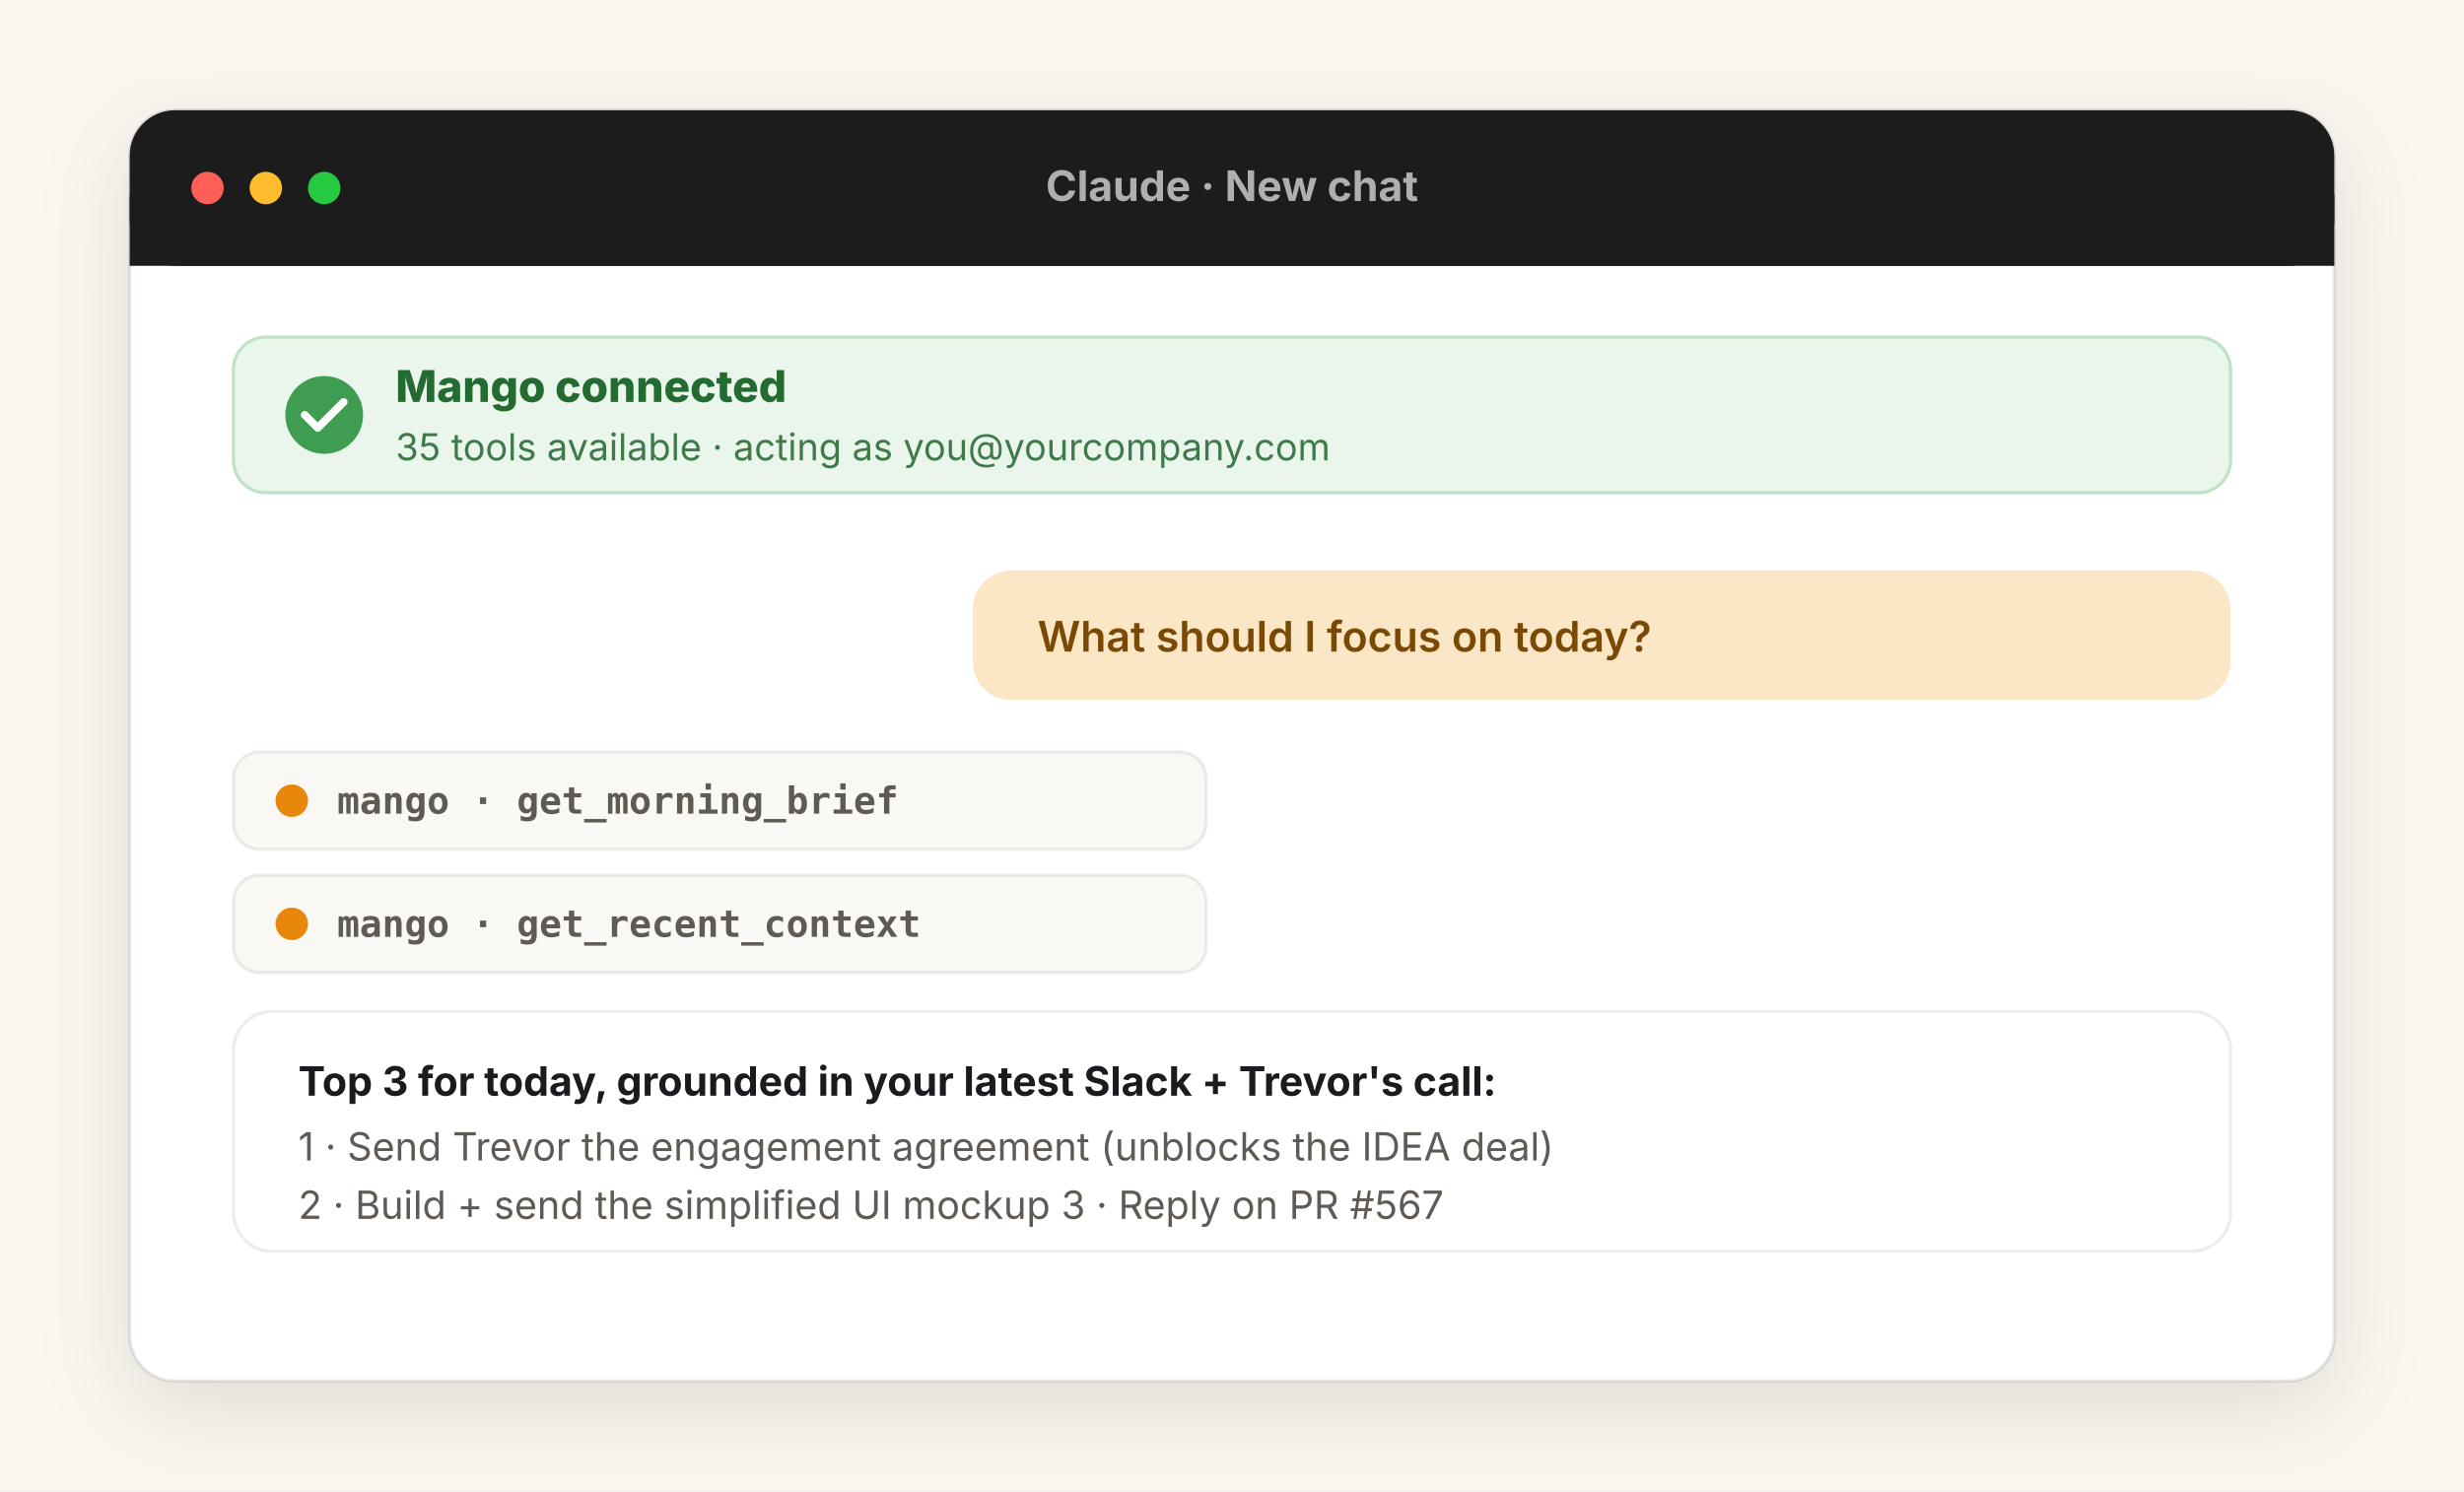
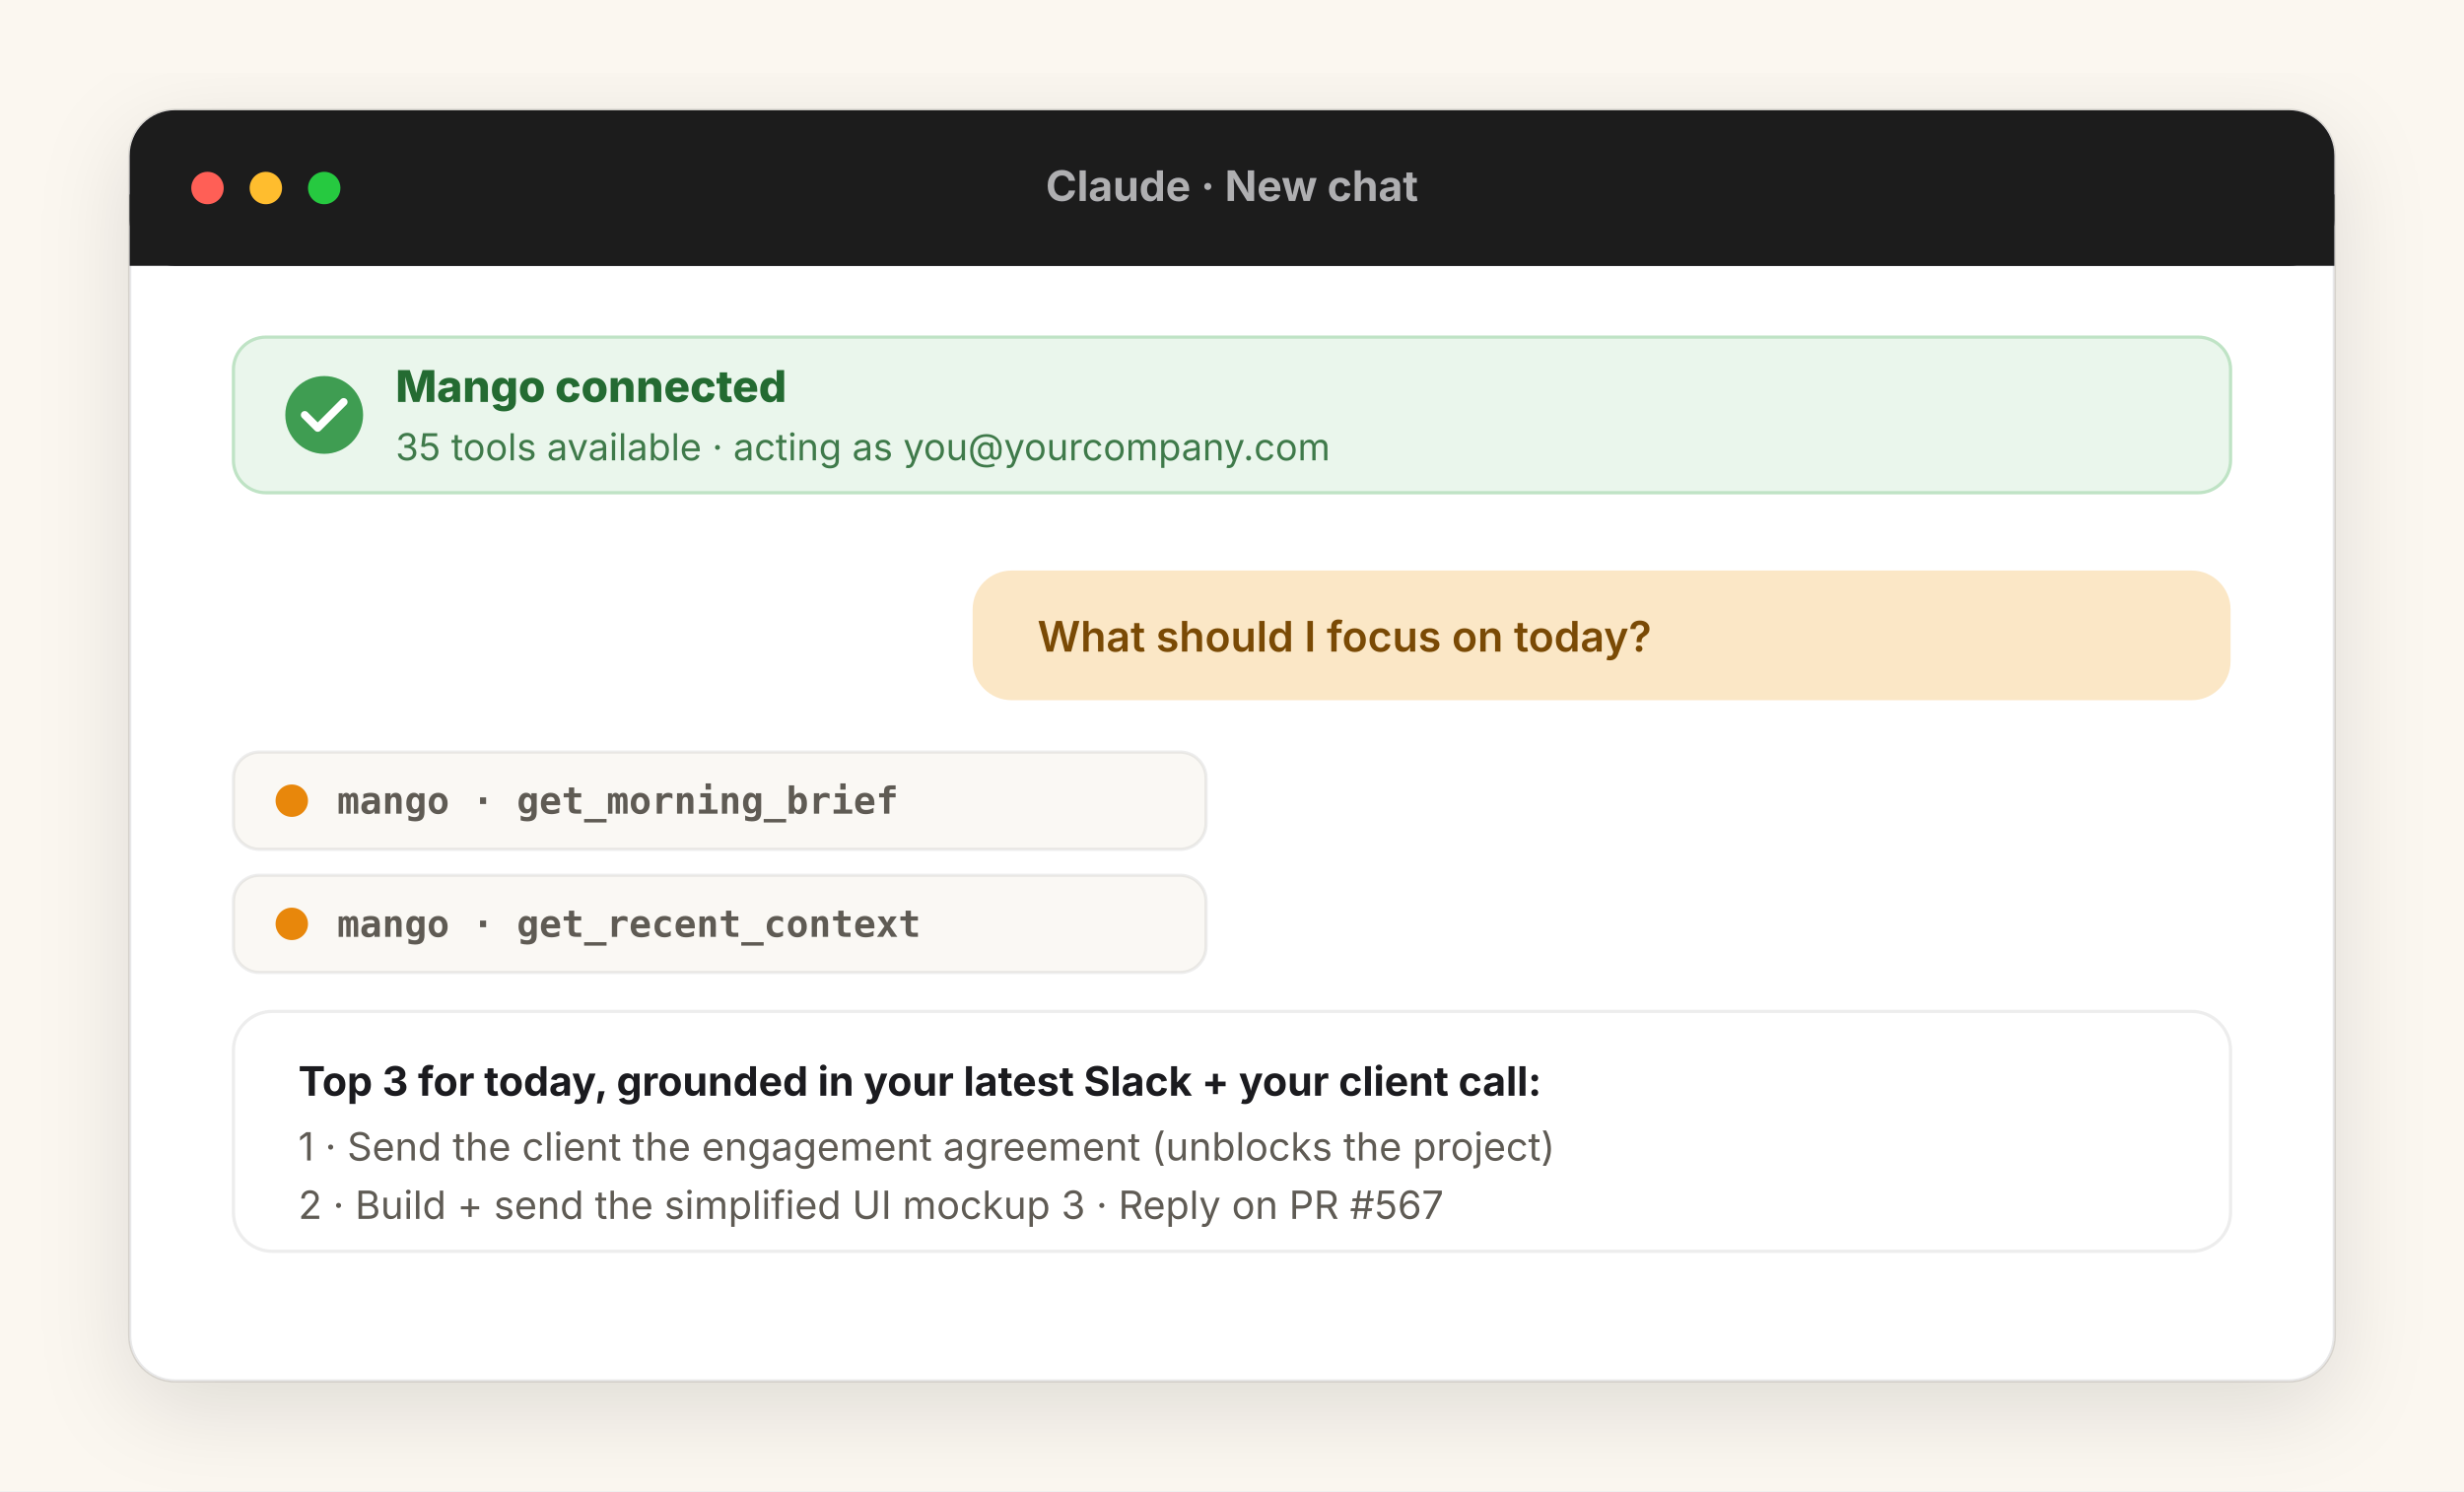
<svg xmlns="http://www.w3.org/2000/svg" viewBox="0 0 760 460" font-family="-apple-system,BlinkMacSystemFont,'Segoe UI',sans-serif" role="img" aria-label="Mango connected in Claude with its tools available in a chat">
  <defs>
    <filter id="s4" x="-5%" y="-5%" width="110%" height="115%">
      <feDropShadow dx="0" dy="8" stdDeviation="14" flood-color="#1b1b1f" flood-opacity="0.12" />
    </filter>
  </defs>
  <rect width="760" height="460" fill="#FBF7F0" />
  <g filter="url(#s4)">
    <rect x="40" y="34" width="680" height="392" rx="14" fill="#ffffff" stroke="rgba(27,27,31,.10)" />
    <rect x="40" y="34" width="680" height="48" rx="14" fill="#1b1b1f" />
    <rect x="40" y="60" width="680" height="22" fill="#1b1b1f" />
    <circle cx="64" cy="58" r="5" fill="#ff5f56" />
    <circle cx="82" cy="58" r="5" fill="#ffbd2e" />
    <circle cx="100" cy="58" r="5" fill="#27c93f" />
    <text x="380" y="62" text-anchor="middle" fill="rgba(255,255,255,.65)" font-size="13" font-weight="700">Claude · New chat</text>
  </g>
  <rect x="72" y="104" width="616" height="48" rx="10" fill="#eaf6ec" stroke="#bfe3c5" />
  <circle cx="100" cy="128" r="12" fill="#3f9d52" />
  <path d="M94 128 l4 4 l8 -8" fill="none" stroke="#fff" stroke-width="2.4" stroke-linecap="round" stroke-linejoin="round" />
  <text x="122" y="124" fill="#246b32" font-size="13.5" font-weight="800">Mango connected</text>
  <text x="122" y="142" fill="#3f7a4a" font-size="11.5">35 tools available · acting as you@yourcompany.com</text>
  <rect x="300" y="176" width="388" height="40" rx="12" fill="#FBE7C6" />
  <text x="320" y="201" fill="#7a4a05" font-size="13" font-weight="600">What should I focus on today?</text>
  <rect x="72" y="232" width="300" height="30" rx="8" fill="#faf8f4" stroke="rgba(27,27,31,.08)" />
  <circle cx="90" cy="247" r="5" fill="#E8870B" />
  <text x="104" y="251" fill="#5f5b54" font-size="11.5" font-weight="700" font-family="ui-monospace,Menlo,monospace">mango · get_morning_brief</text>
  <rect x="72" y="270" width="300" height="30" rx="8" fill="#faf8f4" stroke="rgba(27,27,31,.08)" />
  <circle cx="90" cy="285" r="5" fill="#E8870B" />
  <text x="104" y="289" fill="#5f5b54" font-size="11.5" font-weight="700" font-family="ui-monospace,Menlo,monospace">mango · get_recent_context</text>
  <rect x="72" y="312" width="616" height="74" rx="12" fill="#fff" stroke="rgba(27,27,31,.08)" />
-   <text x="92" y="338" fill="#1b1b1f" font-size="12.5" font-weight="700">Top 3 for today, grounded in your latest Slack + Trevor's call:</text>
-   <text x="92" y="358" fill="#5f5b54" font-size="12">1 · Send Trevor the engagement agreement (unblocks the IDEA deal)</text>
+   <text x="92" y="338" fill="#1b1b1f" font-size="12.5" font-weight="700">Top 3 for today, grounded in your latest Slack + your client call:</text>
+   <text x="92" y="358" fill="#5f5b54" font-size="12">1 · Send the client the engagement agreement (unblocks the project)</text>
  <text x="92" y="376" fill="#5f5b54" font-size="12">2 · Build + send the simplified UI mockup   3 · Reply on PR #567</text>
</svg>
